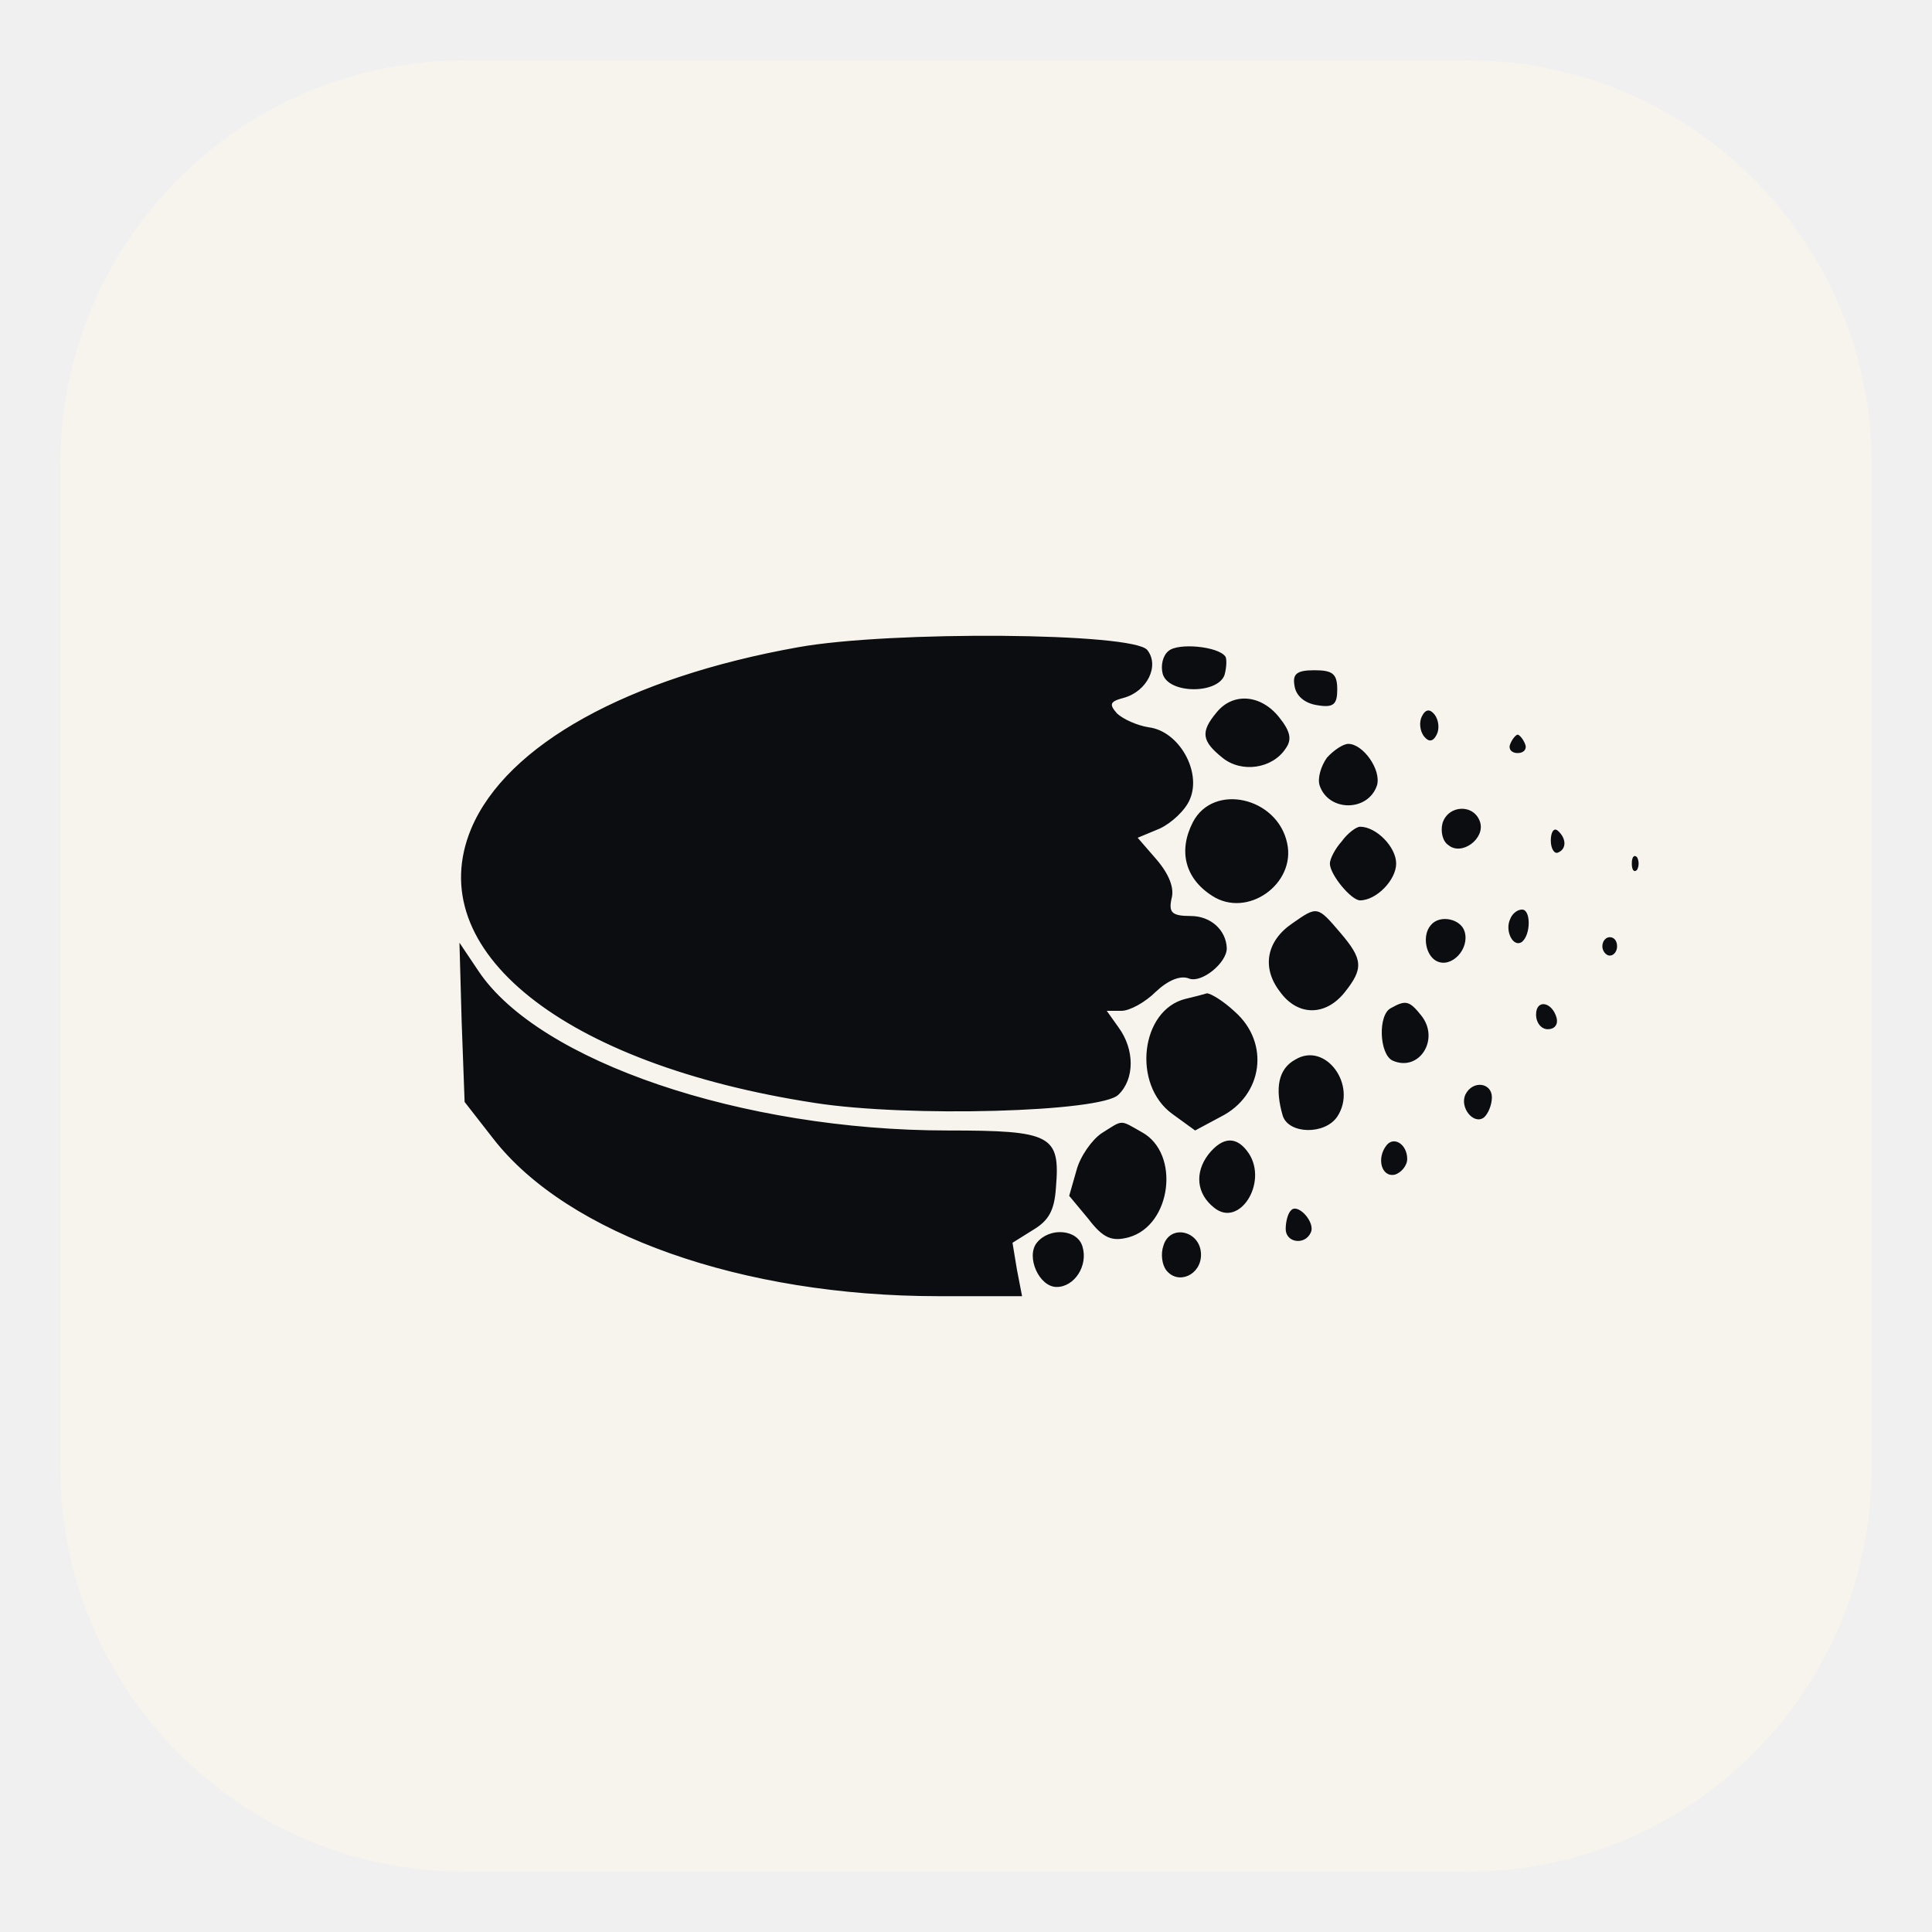
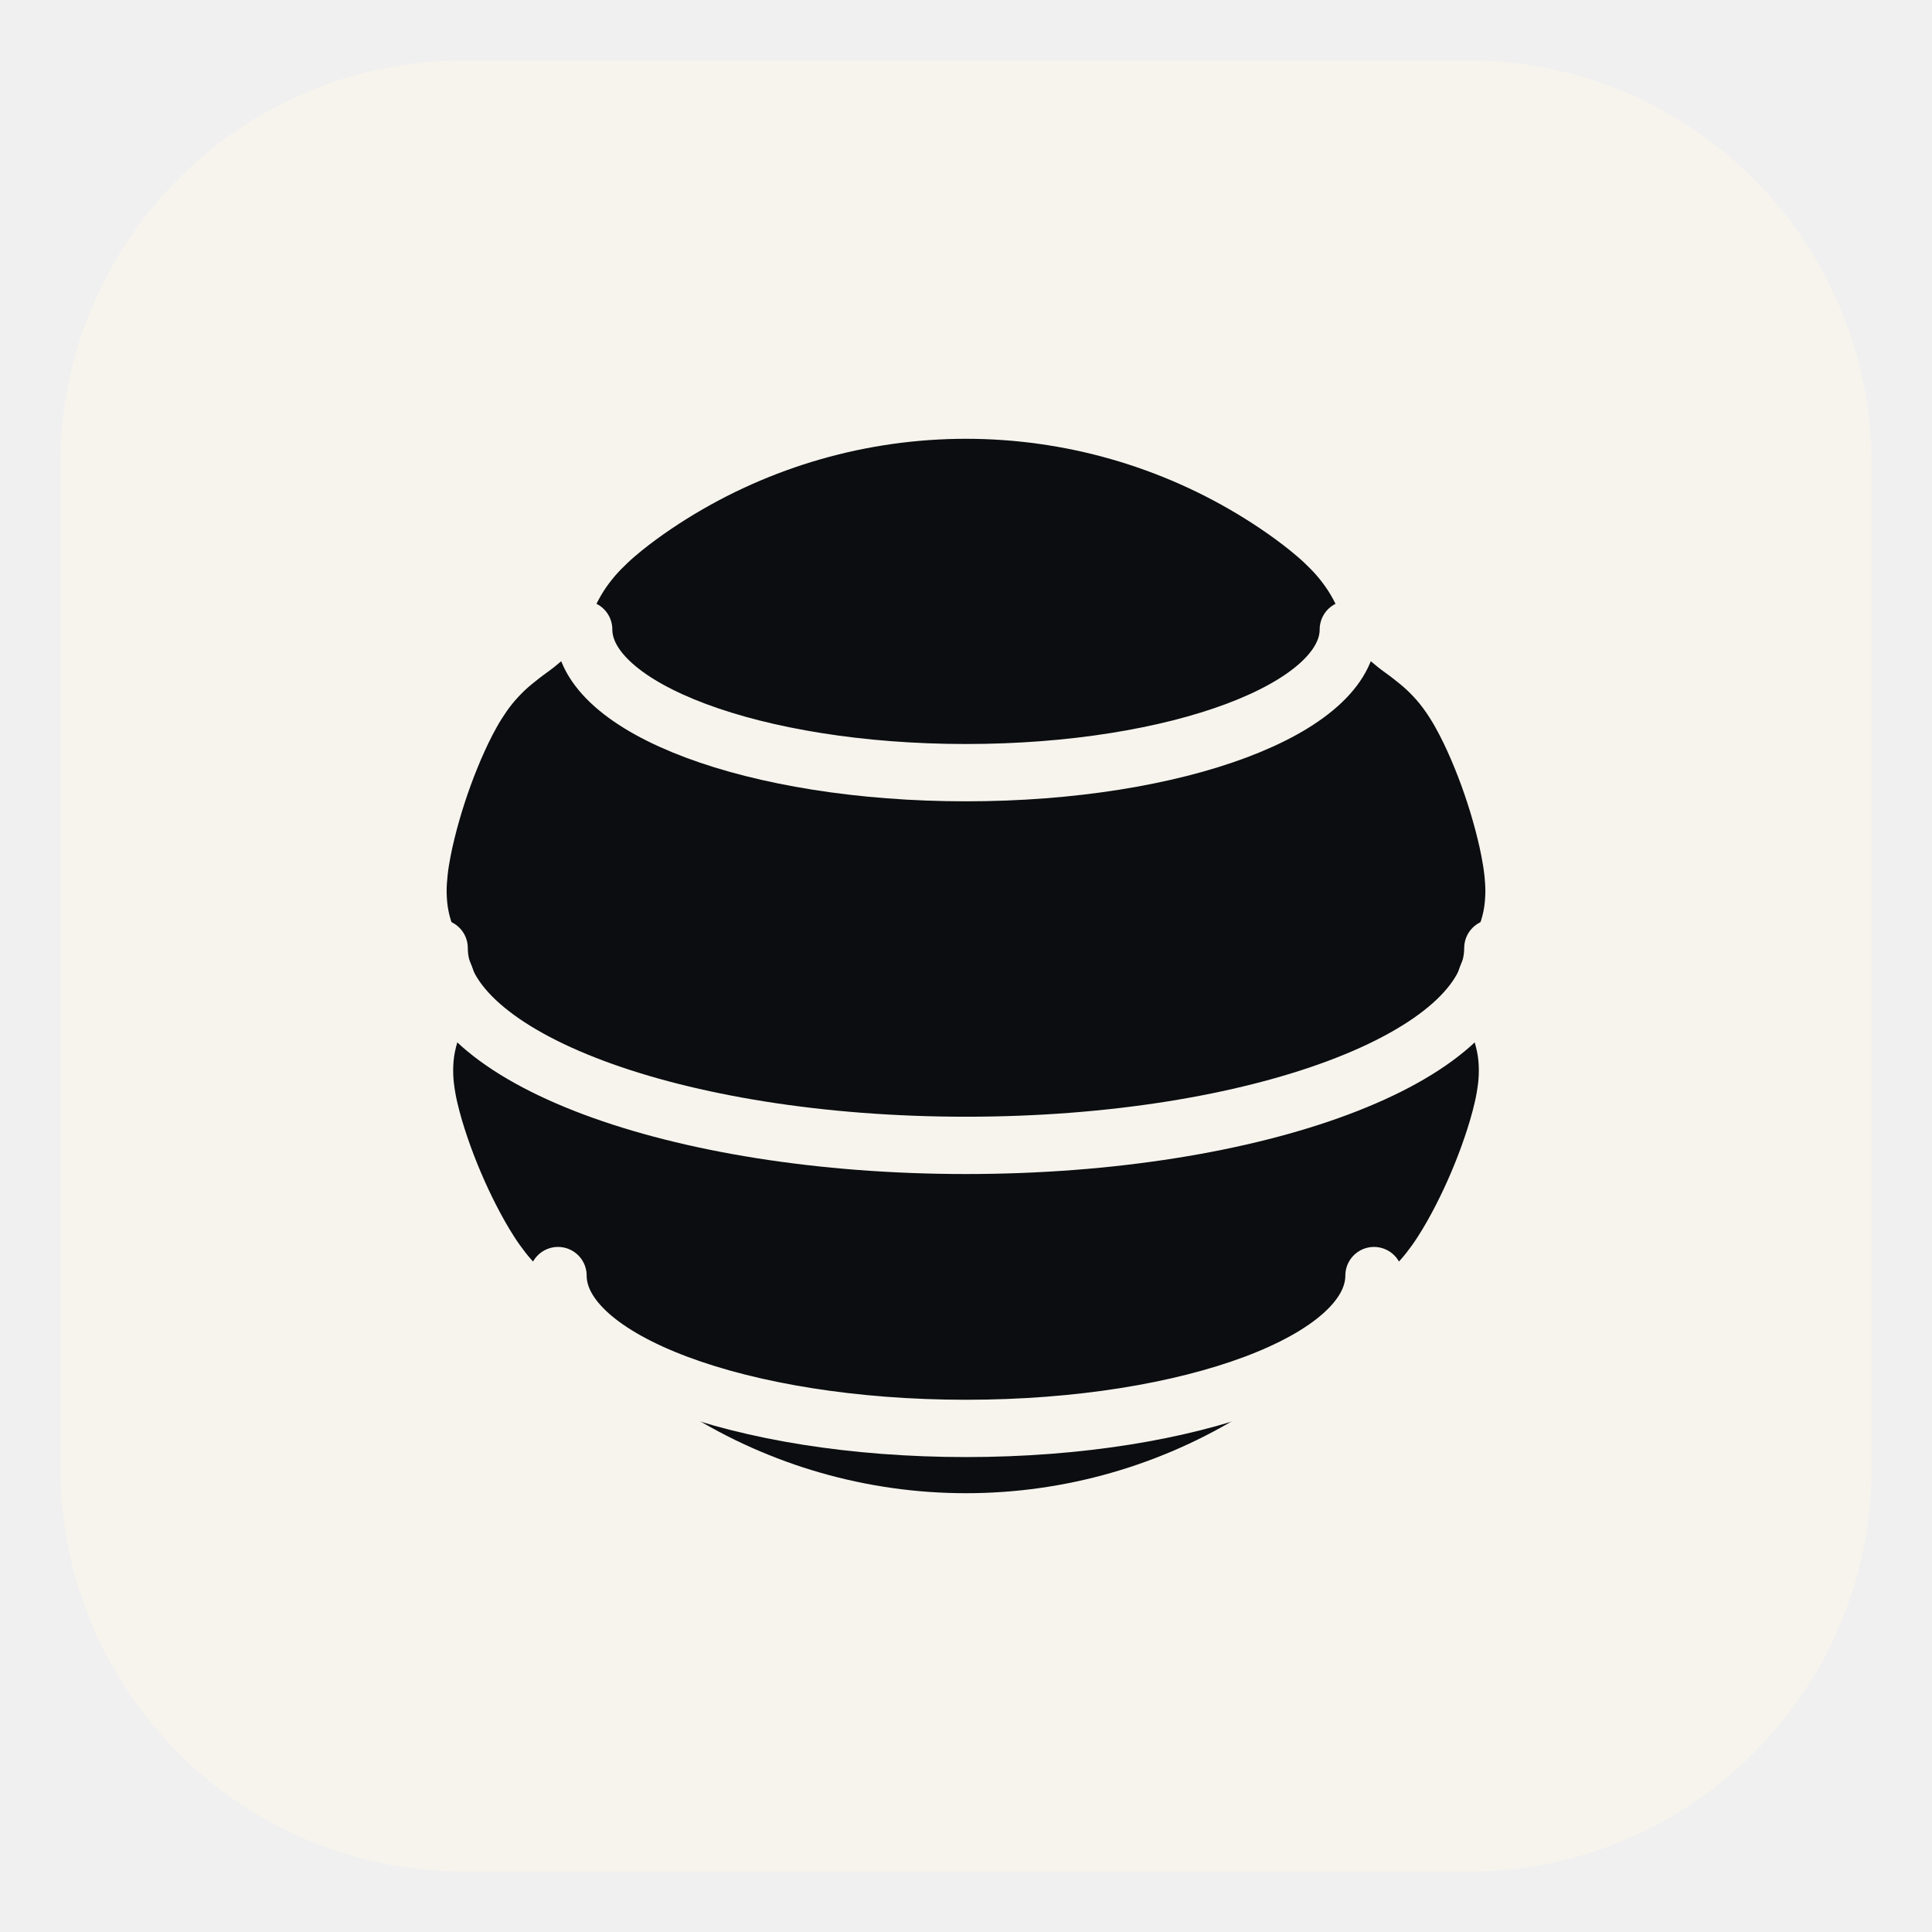
<svg xmlns="http://www.w3.org/2000/svg" viewBox="0 0 1024 1024" role="img" aria-label="Rennet app icon">
  <rect x="32" y="32" width="960" height="960" rx="214" fill="#F7F4EE" />
-   <g transform="translate(243.435 337.000) scale(4.878831 4.878831)">
-     <g transform="translate(0.17791,71.7385) scale(0.08,-0.1)" fill="#0B0D10" stroke="none">
-       <path d="M458 705 c-231 -33 -396 -106 -444 -197 -69 -132 125 -256 466 -298 127 -16 391 -10 413 9 22 17 22 49 0 73 l-16 18 20 0 c11 0 32 9 47 21 16 12 33 18 45 14 17 -5 51 17 51 33 -1 20 -22 35 -49 35 -26 0 -30 4 -26 19 4 11 -3 26 -20 42 l-26 24 30 10 c16 6 35 20 41 32 16 30 -15 74 -56 78 -16 2 -35 9 -43 15 -11 10 -10 13 9 17 32 7 49 35 32 52 -19 19 -349 21 -474 3z M961 701 c-8 -5 -11 -16 -8 -25 8 -22 75 -22 84 -1 3 9 3 18 1 20 -10 11 -64 15 -77 6z M1132 663 c2 -11 14 -19 31 -21 22 -3 27 1 27 17 0 17 -6 21 -31 21 -24 0 -30 -4 -27 -17z M1026 634 c-22 -21 -20 -31 8 -49 26 -17 68 -12 86 10 9 10 6 19 -9 34 -25 25 -63 27 -85 5z M1305 630 c-4 -6 -3 -16 3 -22 6 -6 12 -6 17 2 4 6 3 16 -3 22 -6 6 -12 6 -17 -2z M1425 600 c-3 -5 1 -10 10 -10 9 0 13 5 10 10 -3 6 -8 10 -10 10 -2 0 -7 -4 -10 -10z M1176 585 c-8 -9 -13 -22 -10 -30 12 -29 66 -29 78 0 6 17 -19 45 -39 45 -7 0 -20 -7 -29 -15z M994 515 c-20 -31 -11 -61 26 -80 48 -25 114 13 102 57 -13 50 -100 66 -128 23z M1333 514 c-3 -9 0 -20 8 -24 18 -12 50 7 43 25 -8 20 -43 19 -51 -1z M1196 494 c-9 -8 -16 -19 -16 -24 0 -12 29 -40 41 -40 22 0 49 22 49 40 0 18 -27 40 -49 40 -5 0 -17 -7 -25 -16z M1480 495 c0 -9 5 -15 10 -13 12 4 11 16 -1 24 -5 3 -9 -2 -9 -11z M1590 470 c0 -7 3 -10 7 -7 3 4 3 10 0 14 -4 3 -7 0 -7 -7z M1129 405 c-35 -19 -42 -48 -17 -74 24 -27 62 -27 88 -1 26 26 25 36 -6 65 -31 29 -31 29 -65 10z M1425 410 c-8 -13 4 -32 16 -25 12 8 12 35 0 35 -6 0 -13 -4 -16 -10z M1317 403 c-12 -11 -7 -33 8 -39 20 -8 45 13 38 32 -5 14 -34 19 -46 7z M1550 380 c0 -5 5 -10 10 -10 6 0 10 5 10 10 0 6 -4 10 -10 10 -5 0 -10 -4 -10 -10z M1 298 l4 -87 39 -40 c101 -104 338 -171 604 -171 l114 0 -7 29 -6 29 28 14 c21 10 29 21 31 46 6 57 -6 62 -147 62 -279 0 -555 75 -637 173 l-26 31 3 -86z M984 323 c-61 -12 -73 -93 -18 -125 l31 -18 35 15 c57 23 67 80 19 114 -16 12 -33 20 -38 20 -4 -1 -18 -4 -29 -6z M1263 313 c-18 -7 -16 -50 2 -57 36 -13 65 23 39 49 -16 16 -21 17 -41 8z M1460 306 c0 -9 7 -16 16 -16 9 0 14 5 12 12 -6 18 -28 21 -28 4z M1133 257 c-23 -10 -28 -31 -17 -61 8 -20 57 -21 74 -1 28 34 -16 82 -57 62z M1364 219 c-8 -14 11 -33 25 -25 6 4 11 14 11 22 0 16 -26 19 -36 3z M870 177 c-13 -7 -29 -25 -34 -40 l-10 -28 26 -25 c20 -21 32 -25 55 -20 58 13 70 91 18 114 -31 14 -25 14 -55 -1z M1015 154 c-19 -20 -16 -43 8 -58 34 -22 73 27 47 59 -16 19 -35 19 -55 -1z M1257 164 c-14 -14 -7 -35 11 -32 9 2 17 10 17 17 0 16 -18 25 -28 15z M1127 93 c-4 -3 -7 -12 -7 -20 0 -15 26 -18 34 -4 7 11 -18 33 -27 24z M782 58 c-15 -15 3 -48 27 -48 24 0 43 23 35 44 -7 19 -45 21 -62 4z M954 55 c-4 -9 -2 -21 4 -27 16 -16 47 -5 47 17 0 26 -42 34 -51 10z" />
+   <g transform="translate(208.271 208.271) scale(6.074576 6.074576)">
+     <defs>
+       <mask id="creases" maskUnits="userSpaceOnUse" x="0" y="0" width="100" height="100">
+         <rect width="100" height="100" fill="#ffffff" />
+         <g fill="none" stroke="#000000" stroke-width="5.0" stroke-linecap="round">
+           <path d="M16.641,20.634 A33.359,12.497 0 0 0 83.359,20.634" />
+           <path d="M4.031,48.431 A45.969,17.220 0 0 0 95.969,48.431" />
+           <path d="M14.402,77.012 A35.598,13.335 0 0 0 85.598,77.012" />
+         </g>
+       </mask>
+     </defs>
+     <g fill="#0B0D10" stroke="none" mask="url(#creases)">
+       <path d="M93.121,50.000 C92.936,50.504 92.785,50.992 92.759,51.493 C92.733,51.994 92.829,52.490 92.967,53.005 C93.104,53.519 93.371,54.045 93.585,54.581 C93.798,55.117 94.068,55.670 94.247,56.219 C94.427,56.768 94.578,57.326 94.660,57.875 C94.742,58.423 94.756,58.971 94.738,59.509 C94.720,60.048 94.640,60.580 94.550,61.108 C94.460,61.635 94.330,62.155 94.196,62.673 C94.061,63.191 93.906,63.703 93.744,64.213 C93.582,64.723 93.407,65.230 93.225,65.733 C93.043,66.236 92.851,66.736 92.650,67.232 C92.450,67.728 92.241,68.221 92.023,68.710 C91.805,69.199 91.579,69.684 91.343,70.165 C91.108,70.645 90.865,71.122 90.610,71.593 C90.356,72.063 90.094,72.531 89.816,72.988 C89.538,73.444 89.252,73.898 88.940,74.333 C88.629,74.767 88.304,75.195 87.948,75.596 C87.592,75.997 87.209,76.380 86.803,76.739 C86.398,77.098 85.953,77.425 85.516,77.748 C85.078,78.071 84.607,78.360 84.177,78.678 C83.748,78.996 83.317,79.303 82.937,79.657 C82.557,80.011 82.216,80.391 81.898,80.804 C81.580,81.216 81.314,81.677 81.030,82.133 C80.747,82.589 80.492,83.080 80.199,83.539 C79.906,83.998 79.605,84.459 79.272,84.885 C78.938,85.310 78.577,85.713 78.198,86.092 C77.819,86.470 77.411,86.820 76.997,87.158 C76.583,87.496 76.149,87.811 75.712,88.119 C75.275,88.427 74.826,88.720 74.374,89.006 C73.922,89.293 73.463,89.568 73.000,89.836 C72.537,90.105 72.068,90.364 71.596,90.615 C71.123,90.867 70.646,91.110 70.165,91.345 C69.684,91.579 69.199,91.805 68.710,92.023 C68.221,92.241 67.728,92.450 67.232,92.650 C66.736,92.851 66.236,93.043 65.733,93.226 C65.230,93.409 64.724,93.583 64.215,93.749 C63.706,93.914 63.194,94.071 62.679,94.218 C62.165,94.366 61.648,94.504 61.128,94.634 C60.609,94.763 60.087,94.884 59.564,94.995 C59.041,95.106 58.515,95.208 57.988,95.301 C57.461,95.394 56.932,95.478 56.402,95.552 C55.872,95.627 55.341,95.692 54.808,95.748 C54.276,95.804 53.743,95.851 53.209,95.888 C52.675,95.925 52.140,95.953 51.605,95.972 C51.071,95.991 50.535,96.000 50.000,96.000 C49.465,96.000 48.929,95.991 48.395,95.972 C47.860,95.953 47.325,95.925 46.791,95.888 C46.257,95.851 45.724,95.804 45.192,95.748 C44.659,95.692 44.128,95.627 43.598,95.552 C43.068,95.478 42.539,95.394 42.012,95.301 C41.485,95.208 40.959,95.106 40.436,94.995 C39.913,94.884 39.391,94.763 38.872,94.634 C38.352,94.504 37.835,94.366 37.321,94.218 C36.806,94.071 36.294,93.914 35.785,93.749 C35.276,93.583 34.770,93.409 34.267,93.226 C33.764,93.043 33.264,92.851 32.768,92.650 C32.272,92.450 31.779,92.241 31.290,92.023 C30.801,91.805 30.316,91.579 29.835,91.345 C29.354,91.110 28.877,90.867 28.404,90.615 C27.932,90.364 27.463,90.105 27.000,89.836 C26.537,89.568 26.078,89.293 25.626,89.006 C25.174,88.720 24.725,88.427 24.288,88.119 C23.851,87.811 23.417,87.496 23.003,87.158 C22.589,86.820 22.181,86.470 21.802,86.092 C21.423,85.713 21.062,85.310 20.728,84.885 C20.395,84.459 20.094,83.998 19.801,83.539 C19.508,83.080 19.253,82.589 18.970,82.133 C18.686,81.677 18.420,81.216 18.102,80.804 C17.784,80.391 17.443,80.011 17.063,79.657 C16.683,79.303 16.252,78.996 15.823,78.678 C15.393,78.360 14.922,78.071 14.484,77.748 C14.047,77.425 13.602,77.098 13.197,76.739 C12.791,76.380 12.408,75.997 12.052,75.596 C11.696,75.195 11.371,74.767 11.060,74.333 C10.748,73.898 10.462,73.444 10.184,72.988 C9.906,72.531 9.644,72.063 9.390,71.593 C9.135,71.122 8.892,70.645 8.657,70.165 C8.421,69.684 8.195,69.199 7.977,68.710 C7.759,68.221 7.550,67.728 7.350,67.232 C7.149,66.736 6.957,66.236 6.775,65.733 C6.593,65.230 6.418,64.723 6.256,64.213 C6.094,63.703 5.939,63.191 5.804,62.673 C5.670,62.155 5.540,61.635 5.450,61.108 C5.360,60.580 5.280,60.048 5.262,59.509 C5.244,58.971 5.258,58.423 5.340,57.875 C5.422,57.326 5.573,56.768 5.753,56.219 C5.932,55.670 6.202,55.117 6.415,54.581 C6.629,54.045 6.896,53.519 7.033,53.005 C7.171,52.490 7.267,51.994 7.241,51.493 C7.215,50.992 7.064,50.504 6.879,50.000 C6.694,49.496 6.382,48.988 6.129,48.468 C5.877,47.948 5.574,47.414 5.362,46.879 C5.149,46.343 4.970,45.796 4.857,45.255 C4.745,44.714 4.700,44.170 4.686,43.632 C4.673,43.093 4.719,42.558 4.776,42.026 C4.832,41.494 4.926,40.966 5.025,40.440 C5.124,39.915 5.244,39.393 5.371,38.873 C5.497,38.353 5.636,37.835 5.783,37.321 C5.930,36.806 6.086,36.294 6.252,35.785 C6.417,35.276 6.591,34.770 6.774,34.267 C6.958,33.764 7.149,33.264 7.351,32.769 C7.552,32.273 7.762,31.780 7.984,31.293 C8.206,30.806 8.434,30.322 8.683,29.848 C8.931,29.375 9.187,28.904 9.474,28.452 C9.760,28.000 10.062,27.555 10.400,27.137 C10.739,26.719 11.109,26.320 11.504,25.945 C11.899,25.570 12.340,25.228 12.770,24.888 C13.199,24.548 13.667,24.242 14.082,23.904 C14.497,23.566 14.910,23.238 15.262,22.860 C15.613,22.481 15.916,22.073 16.192,21.631 C16.467,21.190 16.681,20.697 16.915,20.210 C17.149,19.723 17.351,19.199 17.597,18.709 C17.844,18.219 18.100,17.727 18.394,17.271 C18.688,16.815 19.016,16.383 19.363,15.975 C19.711,15.566 20.091,15.187 20.480,14.819 C20.868,14.451 21.278,14.106 21.693,13.768 C22.107,13.430 22.534,13.106 22.965,12.789 C23.396,12.472 23.834,12.165 24.278,11.865 C24.721,11.565 25.170,11.274 25.624,10.990 C26.078,10.706 26.537,10.430 27.000,10.163 C27.463,9.895 27.932,9.636 28.404,9.384 C28.877,9.133 29.354,8.890 29.835,8.655 C30.316,8.421 30.801,8.195 31.290,7.977 C31.779,7.759 32.272,7.550 32.768,7.350 C33.264,7.149 33.764,6.957 34.267,6.774 C34.770,6.591 35.276,6.417 35.785,6.251 C36.294,6.086 36.806,5.929 37.321,5.782 C37.835,5.634 38.352,5.496 38.872,5.366 C39.391,5.237 39.913,5.116 40.436,5.005 C40.959,4.894 41.485,4.792 42.012,4.699 C42.539,4.606 43.068,4.522 43.598,4.448 C44.128,4.373 44.659,4.308 45.192,4.252 C45.724,4.196 46.257,4.149 46.791,4.112 C47.325,4.075 47.860,4.047 48.395,4.028 C48.929,4.009 49.465,4.000 50.000,4.000 C50.535,4.000 51.071,4.009 51.605,4.028 C52.140,4.047 52.675,4.075 53.209,4.112 C53.743,4.149 54.276,4.196 54.808,4.252 C55.341,4.308 55.872,4.373 56.402,4.448 C56.932,4.522 57.461,4.606 57.988,4.699 C58.515,4.792 59.041,4.894 59.564,5.005 C60.087,5.116 60.609,5.237 61.128,5.366 C61.648,5.496 62.165,5.634 62.679,5.782 C63.194,5.929 63.706,6.086 64.215,6.251 C64.724,6.417 65.230,6.591 65.733,6.774 C66.236,6.957 66.736,7.149 67.232,7.350 C67.728,7.550 68.221,7.759 68.710,7.977 C69.199,8.195 69.684,8.421 70.165,8.655 C70.646,8.890 71.123,9.133 71.596,9.384 C72.068,9.636 72.537,9.895 73.000,10.163 C73.463,10.430 73.922,10.706 74.376,10.990 C74.830,11.274 75.279,11.565 75.722,11.865 C76.166,12.165 76.604,12.472 77.035,12.789 C77.466,13.106 77.893,13.430 78.307,13.768 C78.722,14.106 79.132,14.451 79.520,14.819 C79.909,15.187 80.289,15.566 80.637,15.975 C80.984,16.383 81.312,16.815 81.606,17.271 C81.900,17.727 82.156,18.219 82.403,18.709 C82.649,19.199 82.851,19.723 83.085,20.210 C83.319,20.697 83.533,21.190 83.808,21.631 C84.084,22.073 84.387,22.481 84.738,22.860 C85.090,23.238 85.503,23.566 85.918,23.904 C86.333,24.242 86.801,24.548 87.230,24.888 C87.660,25.228 88.101,25.570 88.496,25.945 C88.891,26.320 89.261,26.719 89.600,27.137 C89.938,27.555 90.240,28.000 90.526,28.452 C90.813,28.904 91.069,29.375 91.317,29.848 C91.566,30.322 91.794,30.806 92.016,31.293 C92.238,31.780 92.448,32.273 92.649,32.769 C92.851,33.264 93.042,33.764 93.226,34.267 C93.409,34.770 93.583,35.276 93.748,35.785 C93.914,36.294 94.070,36.806 94.217,37.321 C94.364,37.835 94.503,38.353 94.629,38.873 C94.756,39.393 94.876,39.915 94.975,40.440 C95.074,40.966 95.168,41.494 95.224,42.026 C95.281,42.558 95.327,43.093 95.314,43.632 C95.300,44.170 95.255,44.714 95.143,45.255 C95.030,45.796 94.851,46.343 94.638,46.879 C94.426,47.414 94.123,47.948 93.871,48.468 C93.618,48.988 93.306,49.496 93.121,50.000 Z" />
    </g>
  </g>
</svg>
